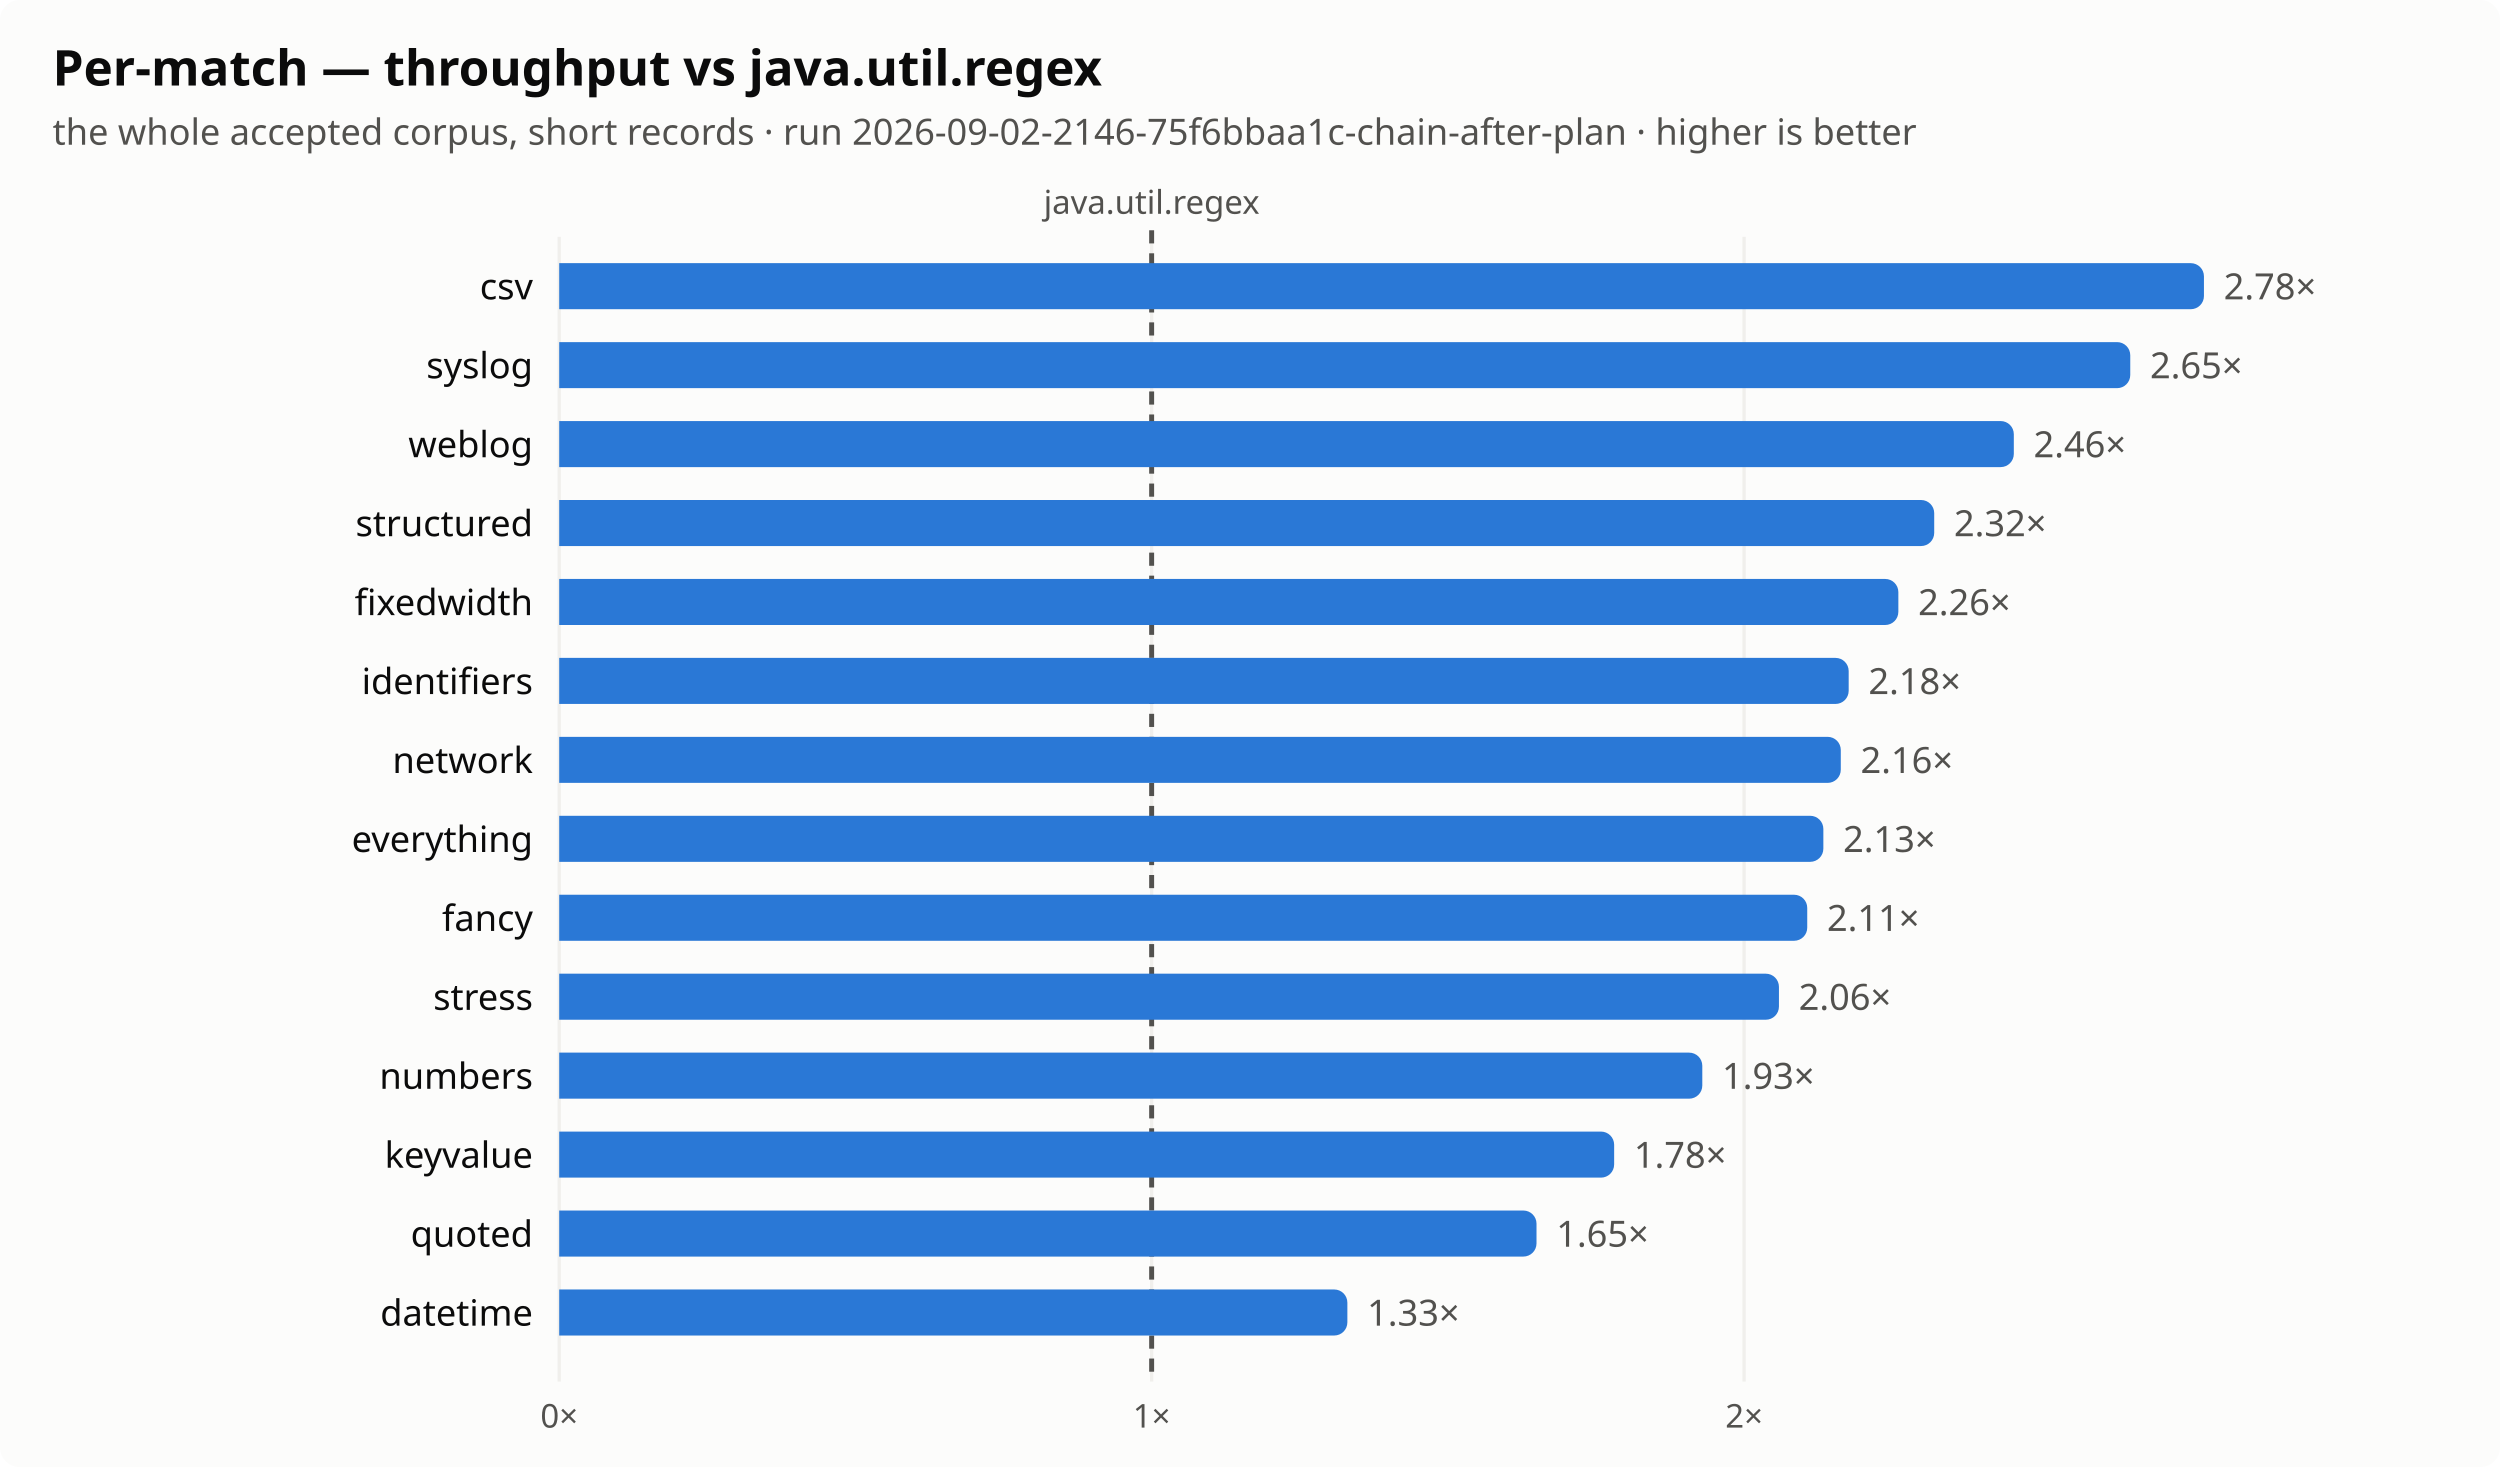
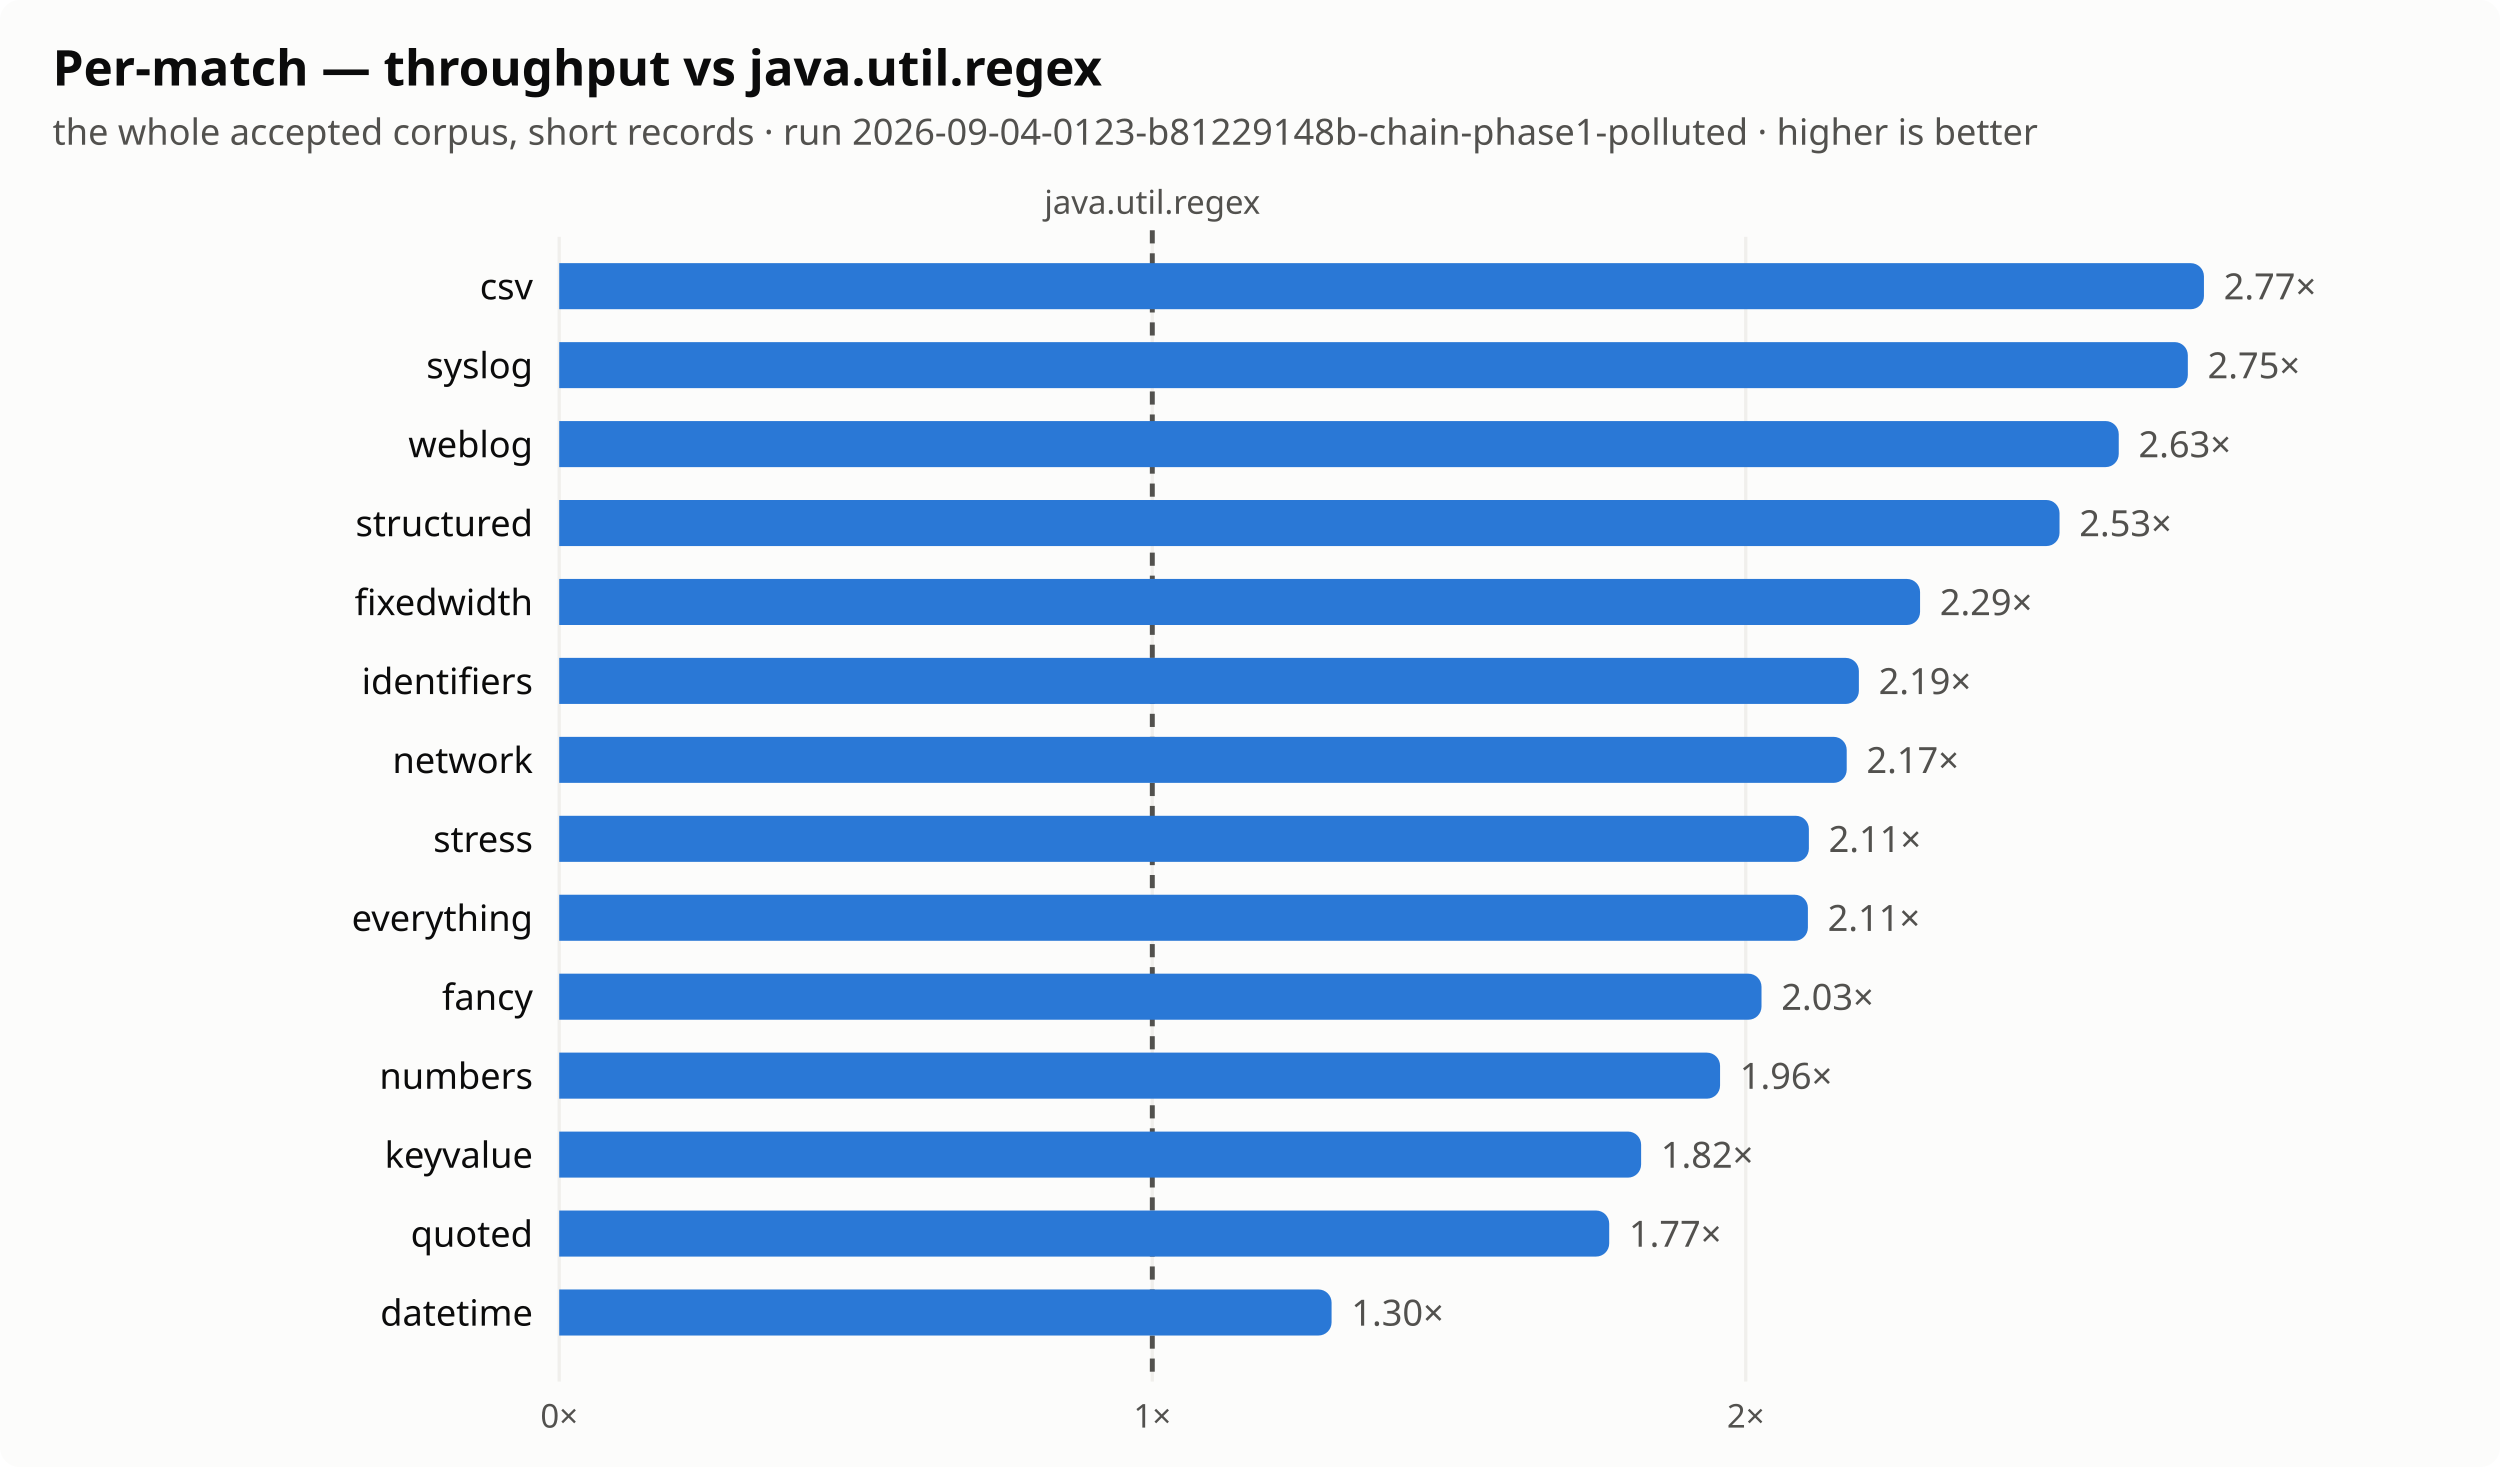
<svg xmlns="http://www.w3.org/2000/svg" width="760" height="446" viewBox="0 0 760 446" font-family="system-ui, sans-serif">
  <rect width="760" height="446" fill="#fcfcfb" rx="6" />
  <text x="16" y="26" font-size="15" font-weight="600" fill="#0b0b0b">Per-match — throughput vs java.util.regex</text>
-   <text x="16" y="44" font-size="11" fill="#52514e">the whole accepted corpus, short records · run 2026-09-02-2146-75f6bbaa1c-chain-after-plan · higher is better</text>
+   <text x="16" y="44" font-size="11" fill="#52514e">the whole accepted corpus, short records · run 2026-09-04-0123-b81229148b-chain-phase1-polluted · higher is better</text>
  <line x1="170.0" y1="72" x2="170.0" y2="420" stroke="#f0efec" stroke-width="1" />
  <text x="170.0" y="434" font-size="10" fill="#52514e" text-anchor="middle">0×</text>
-   <line x1="350.1" y1="72" x2="350.1" y2="420" stroke="#f0efec" stroke-width="1" />
-   <text x="350.1" y="434" font-size="10" fill="#52514e" text-anchor="middle">1×</text>
-   <line x1="530.2" y1="72" x2="530.2" y2="420" stroke="#f0efec" stroke-width="1" />
-   <text x="530.2" y="434" font-size="10" fill="#52514e" text-anchor="middle">2×</text>
-   <line x1="350.1" y1="70" x2="350.1" y2="420" stroke="#52514e" stroke-width="1.5" stroke-dasharray="4 3" />
-   <text x="350.1" y="65" font-size="10" fill="#52514e" text-anchor="middle">java.util.regex</text>
+   <line x1="350.3" y1="72" x2="350.3" y2="420" stroke="#f0efec" stroke-width="1" />
+   <text x="350.3" y="434" font-size="10" fill="#52514e" text-anchor="middle">1×</text>
+   <line x1="530.7" y1="72" x2="530.7" y2="420" stroke="#f0efec" stroke-width="1" />
+   <text x="530.7" y="434" font-size="10" fill="#52514e" text-anchor="middle">2×</text>
+   <line x1="350.3" y1="70" x2="350.3" y2="420" stroke="#52514e" stroke-width="1.5" stroke-dasharray="4 3" />
+   <text x="350.3" y="65" font-size="10" fill="#52514e" text-anchor="middle">java.util.regex</text>
  <path d="M 170 80 h 496.0 a 4.0 4.0 0 0 1 4.0 4.0 v 6.0 a 4.0 4.0 0 0 1 -4.0 4.0 h -496.0 Z" fill="#2a78d6" />
  <text x="162" y="91" font-size="11" fill="#0b0b0b" text-anchor="end">csv</text>
-   <text x="676.0" y="91" font-size="11" fill="#52514e">2.78×</text>
-   <path d="M 170 104 h 473.6 a 4.0 4.0 0 0 1 4.0 4.0 v 6.0 a 4.0 4.0 0 0 1 -4.0 4.0 h -473.6 Z" fill="#2a78d6" />
+   <text x="676.0" y="91" font-size="11" fill="#52514e">2.77×</text>
+   <path d="M 170 104 h 491.1 a 4.0 4.0 0 0 1 4.0 4.0 v 6.0 a 4.0 4.0 0 0 1 -4.0 4.0 h -491.1 Z" fill="#2a78d6" />
  <text x="162" y="115" font-size="11" fill="#0b0b0b" text-anchor="end">syslog</text>
-   <text x="653.6" y="115" font-size="11" fill="#52514e">2.65×</text>
-   <path d="M 170 128 h 438.2 a 4.0 4.0 0 0 1 4.0 4.0 v 6.0 a 4.0 4.0 0 0 1 -4.0 4.0 h -438.2 Z" fill="#2a78d6" />
+   <text x="671.1" y="115" font-size="11" fill="#52514e">2.75×</text>
+   <path d="M 170 128 h 470.1 a 4.0 4.0 0 0 1 4.0 4.0 v 6.0 a 4.0 4.0 0 0 1 -4.0 4.0 h -470.1 Z" fill="#2a78d6" />
  <text x="162" y="139" font-size="11" fill="#0b0b0b" text-anchor="end">weblog</text>
-   <text x="618.2" y="139" font-size="11" fill="#52514e">2.46×</text>
-   <path d="M 170 152 h 414.0 a 4.0 4.0 0 0 1 4.0 4.0 v 6.0 a 4.0 4.0 0 0 1 -4.0 4.0 h -414.0 Z" fill="#2a78d6" />
+   <text x="650.1" y="139" font-size="11" fill="#52514e">2.63×</text>
+   <path d="M 170 152 h 452.1 a 4.0 4.0 0 0 1 4.0 4.0 v 6.0 a 4.0 4.0 0 0 1 -4.0 4.0 h -452.1 Z" fill="#2a78d6" />
  <text x="162" y="163" font-size="11" fill="#0b0b0b" text-anchor="end">structured</text>
-   <text x="594.0" y="163" font-size="11" fill="#52514e">2.32×</text>
-   <path d="M 170 176 h 403.1 a 4.0 4.0 0 0 1 4.0 4.0 v 6.0 a 4.0 4.0 0 0 1 -4.0 4.0 h -403.1 Z" fill="#2a78d6" />
+   <text x="632.1" y="163" font-size="11" fill="#52514e">2.53×</text>
+   <path d="M 170 176 h 409.7 a 4.0 4.0 0 0 1 4.0 4.0 v 6.0 a 4.0 4.0 0 0 1 -4.0 4.0 h -409.7 Z" fill="#2a78d6" />
  <text x="162" y="187" font-size="11" fill="#0b0b0b" text-anchor="end">fixedwidth</text>
-   <text x="583.1" y="187" font-size="11" fill="#52514e">2.26×</text>
-   <path d="M 170 200 h 388.0 a 4.0 4.0 0 0 1 4.0 4.0 v 6.0 a 4.0 4.0 0 0 1 -4.0 4.0 h -388.0 Z" fill="#2a78d6" />
+   <text x="589.7" y="187" font-size="11" fill="#52514e">2.29×</text>
+   <path d="M 170 200 h 391.1 a 4.0 4.0 0 0 1 4.0 4.0 v 6.0 a 4.0 4.0 0 0 1 -4.0 4.0 h -391.1 Z" fill="#2a78d6" />
  <text x="162" y="211" font-size="11" fill="#0b0b0b" text-anchor="end">identifiers</text>
-   <text x="568.0" y="211" font-size="11" fill="#52514e">2.18×</text>
-   <path d="M 170 224 h 385.6 a 4.0 4.0 0 0 1 4.0 4.0 v 6.0 a 4.0 4.0 0 0 1 -4.0 4.0 h -385.6 Z" fill="#2a78d6" />
+   <text x="571.1" y="211" font-size="11" fill="#52514e">2.19×</text>
+   <path d="M 170 224 h 387.4 a 4.0 4.0 0 0 1 4.0 4.0 v 6.0 a 4.0 4.0 0 0 1 -4.0 4.0 h -387.4 Z" fill="#2a78d6" />
  <text x="162" y="235" font-size="11" fill="#0b0b0b" text-anchor="end">network</text>
-   <text x="565.6" y="235" font-size="11" fill="#52514e">2.16×</text>
-   <path d="M 170 248 h 380.3 a 4.0 4.0 0 0 1 4.0 4.0 v 6.0 a 4.0 4.0 0 0 1 -4.0 4.0 h -380.3 Z" fill="#2a78d6" />
-   <text x="162" y="259" font-size="11" fill="#0b0b0b" text-anchor="end">everything</text>
-   <text x="560.3" y="259" font-size="11" fill="#52514e">2.13×</text>
-   <path d="M 170 272 h 375.4 a 4.0 4.0 0 0 1 4.0 4.0 v 6.0 a 4.0 4.0 0 0 1 -4.0 4.0 h -375.4 Z" fill="#2a78d6" />
-   <text x="162" y="283" font-size="11" fill="#0b0b0b" text-anchor="end">fancy</text>
-   <text x="555.4" y="283" font-size="11" fill="#52514e">2.11×</text>
-   <path d="M 170 296 h 366.8 a 4.0 4.0 0 0 1 4.0 4.0 v 6.0 a 4.0 4.0 0 0 1 -4.0 4.0 h -366.8 Z" fill="#2a78d6" />
-   <text x="162" y="307" font-size="11" fill="#0b0b0b" text-anchor="end">stress</text>
-   <text x="546.8" y="307" font-size="11" fill="#52514e">2.06×</text>
-   <path d="M 170 320 h 343.5 a 4.0 4.0 0 0 1 4.0 4.0 v 6.0 a 4.0 4.0 0 0 1 -4.0 4.0 h -343.5 Z" fill="#2a78d6" />
+   <text x="567.4" y="235" font-size="11" fill="#52514e">2.17×</text>
+   <path d="M 170 248 h 375.9 a 4.0 4.0 0 0 1 4.0 4.0 v 6.0 a 4.0 4.0 0 0 1 -4.0 4.0 h -375.9 Z" fill="#2a78d6" />
+   <text x="162" y="259" font-size="11" fill="#0b0b0b" text-anchor="end">stress</text>
+   <text x="555.9" y="259" font-size="11" fill="#52514e">2.11×</text>
+   <path d="M 170 272 h 375.6 a 4.0 4.0 0 0 1 4.0 4.0 v 6.0 a 4.0 4.0 0 0 1 -4.0 4.0 h -375.6 Z" fill="#2a78d6" />
+   <text x="162" y="283" font-size="11" fill="#0b0b0b" text-anchor="end">everything</text>
+   <text x="555.6" y="283" font-size="11" fill="#52514e">2.11×</text>
+   <path d="M 170 296 h 361.5 a 4.0 4.0 0 0 1 4.0 4.0 v 6.0 a 4.0 4.0 0 0 1 -4.0 4.0 h -361.5 Z" fill="#2a78d6" />
+   <text x="162" y="307" font-size="11" fill="#0b0b0b" text-anchor="end">fancy</text>
+   <text x="541.5" y="307" font-size="11" fill="#52514e">2.03×</text>
+   <path d="M 170 320 h 348.9 a 4.0 4.0 0 0 1 4.0 4.0 v 6.0 a 4.0 4.0 0 0 1 -4.0 4.0 h -348.9 Z" fill="#2a78d6" />
  <text x="162" y="331" font-size="11" fill="#0b0b0b" text-anchor="end">numbers</text>
-   <text x="523.5" y="331" font-size="11" fill="#52514e">1.93×</text>
-   <path d="M 170 344 h 316.7 a 4.0 4.0 0 0 1 4.0 4.0 v 6.0 a 4.0 4.0 0 0 1 -4.0 4.0 h -316.7 Z" fill="#2a78d6" />
+   <text x="528.9" y="331" font-size="11" fill="#52514e">1.96×</text>
+   <path d="M 170 344 h 324.9 a 4.0 4.0 0 0 1 4.0 4.0 v 6.0 a 4.0 4.0 0 0 1 -4.0 4.0 h -324.9 Z" fill="#2a78d6" />
  <text x="162" y="355" font-size="11" fill="#0b0b0b" text-anchor="end">keyvalue</text>
-   <text x="496.7" y="355" font-size="11" fill="#52514e">1.78×</text>
-   <path d="M 170 368 h 293.1 a 4.0 4.0 0 0 1 4.0 4.0 v 6.0 a 4.0 4.0 0 0 1 -4.0 4.0 h -293.1 Z" fill="#2a78d6" />
+   <text x="504.9" y="355" font-size="11" fill="#52514e">1.82×</text>
+   <path d="M 170 368 h 315.2 a 4.0 4.0 0 0 1 4.0 4.0 v 6.0 a 4.0 4.0 0 0 1 -4.0 4.0 h -315.2 Z" fill="#2a78d6" />
  <text x="162" y="379" font-size="11" fill="#0b0b0b" text-anchor="end">quoted</text>
-   <text x="473.1" y="379" font-size="11" fill="#52514e">1.65×</text>
-   <path d="M 170 392 h 235.6 a 4.0 4.0 0 0 1 4.0 4.0 v 6.0 a 4.0 4.0 0 0 1 -4.0 4.0 h -235.6 Z" fill="#2a78d6" />
+   <text x="495.2" y="379" font-size="11" fill="#52514e">1.77×</text>
+   <path d="M 170 392 h 230.8 a 4.0 4.0 0 0 1 4.0 4.0 v 6.0 a 4.0 4.0 0 0 1 -4.0 4.0 h -230.8 Z" fill="#2a78d6" />
  <text x="162" y="403" font-size="11" fill="#0b0b0b" text-anchor="end">datetime</text>
-   <text x="415.6" y="403" font-size="11" fill="#52514e">1.33×</text>
+   <text x="410.8" y="403" font-size="11" fill="#52514e">1.30×</text>
</svg>
